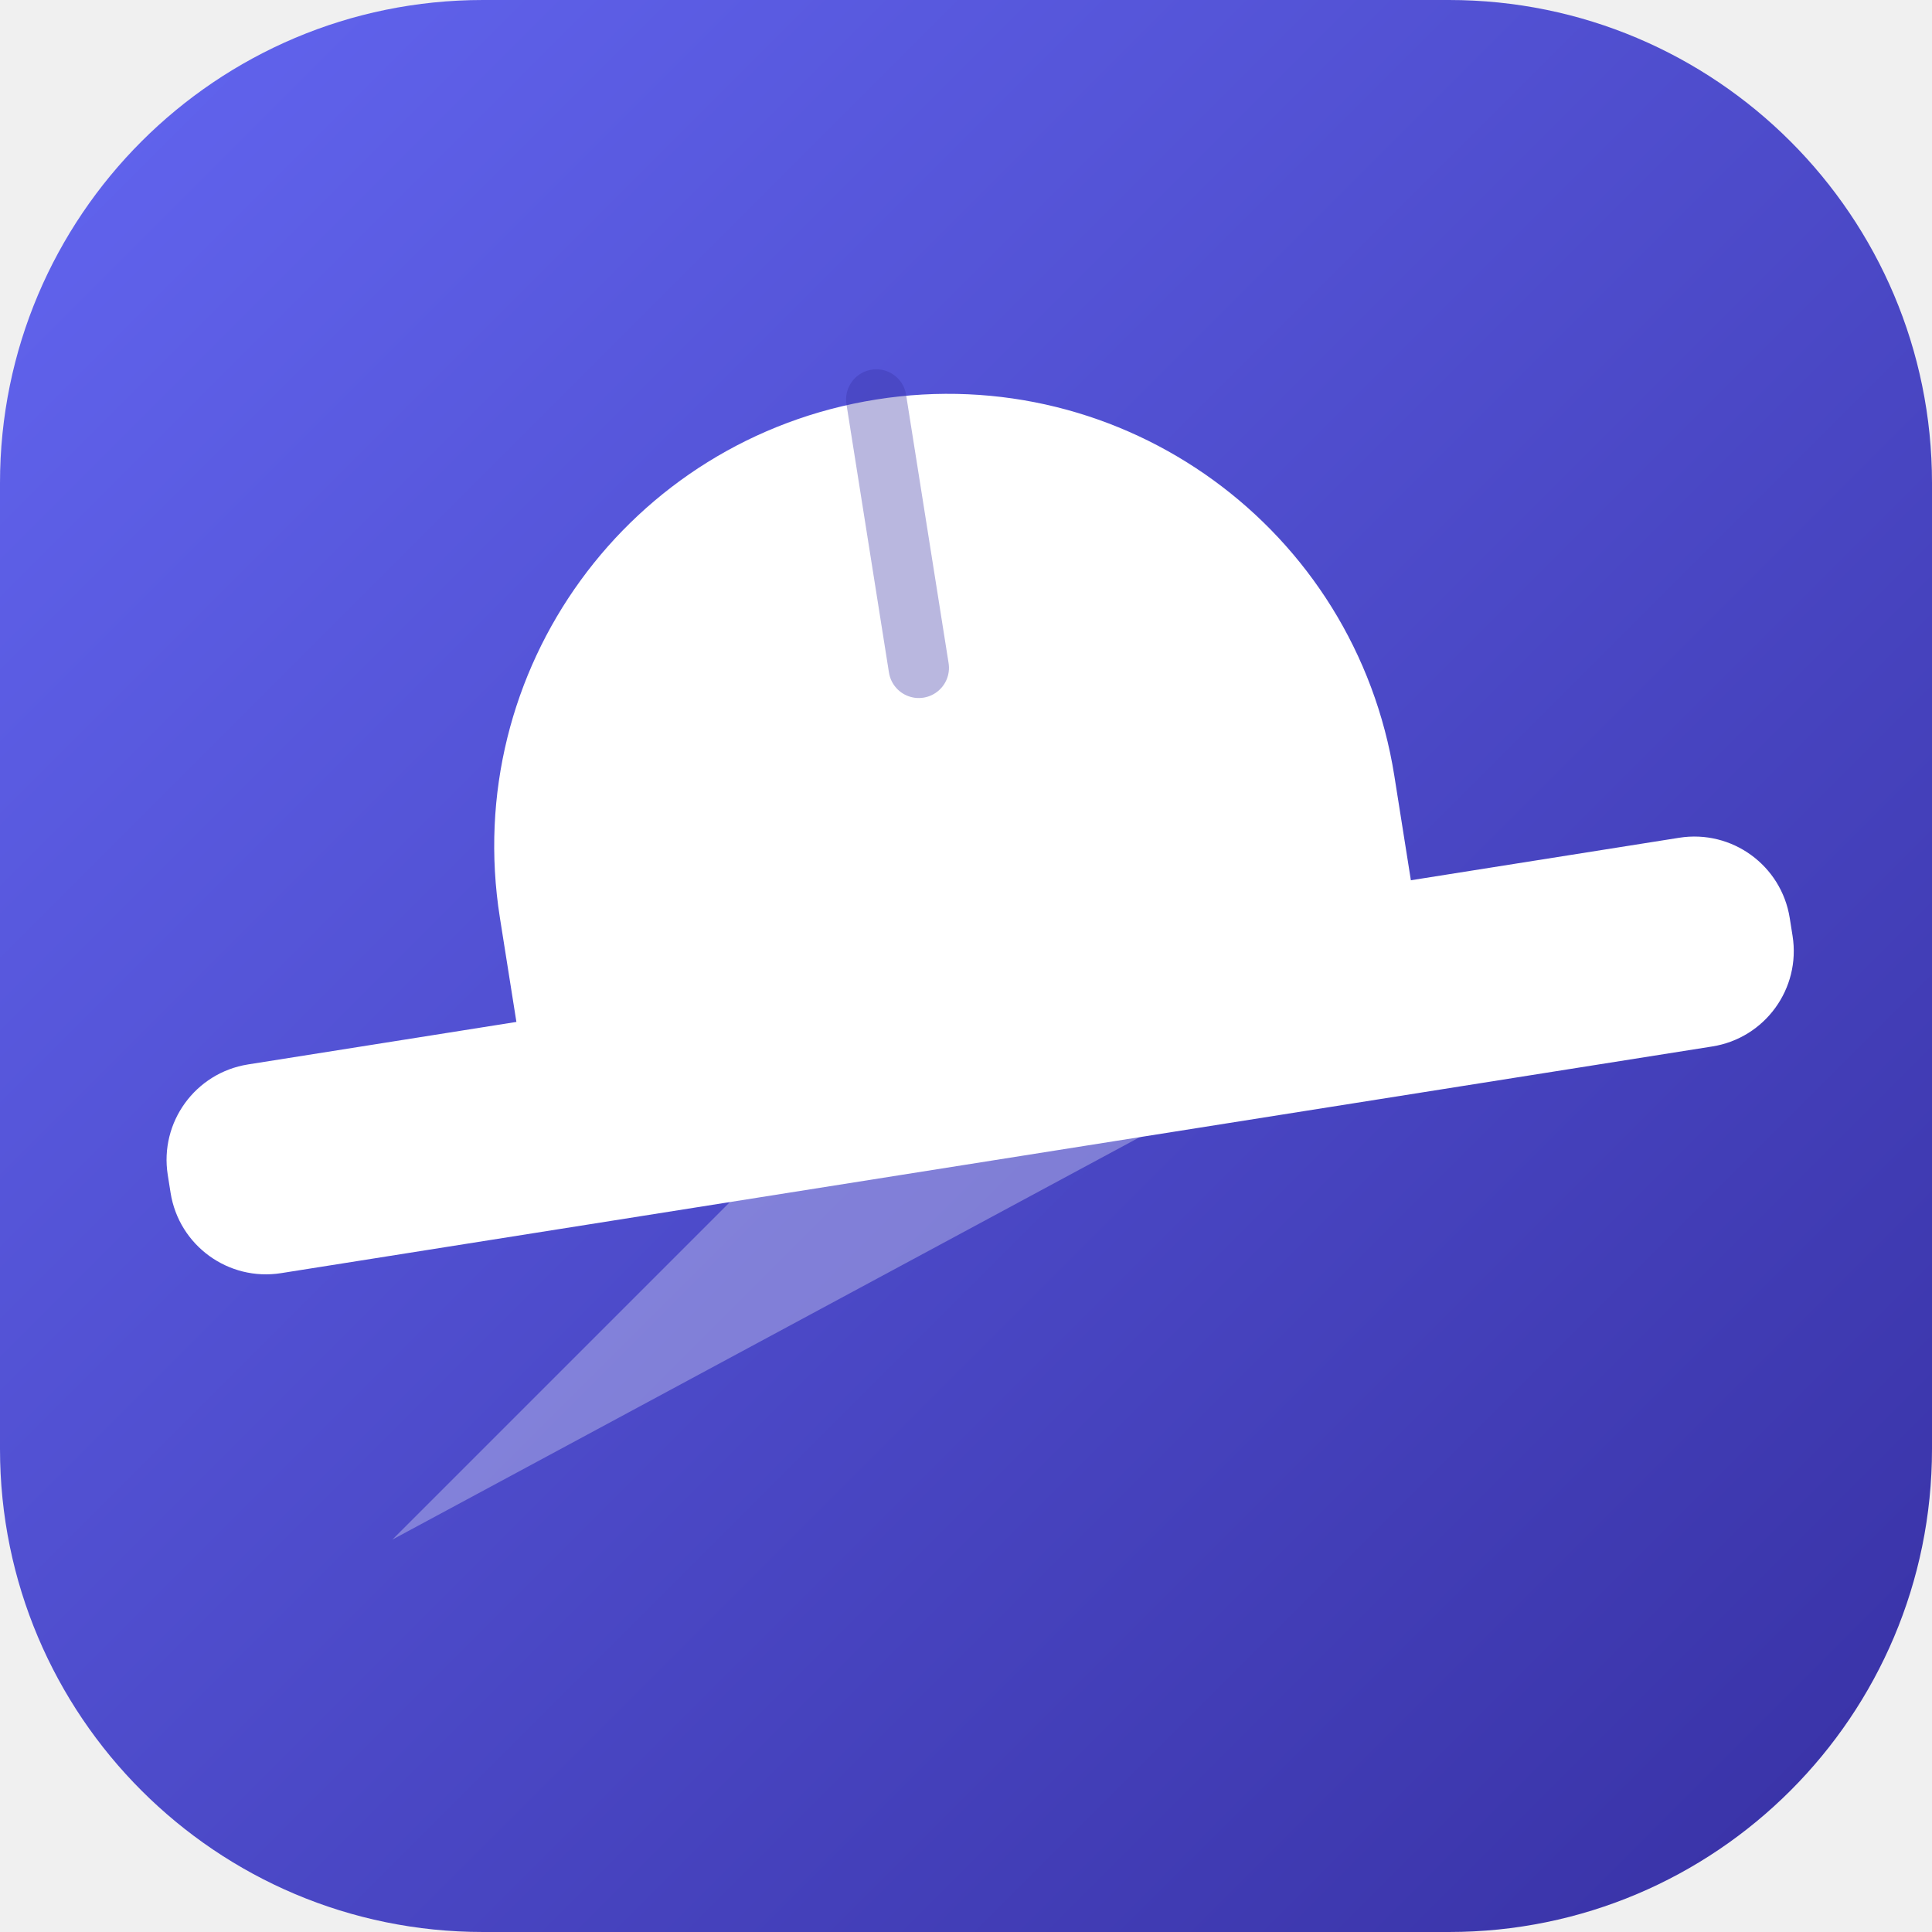
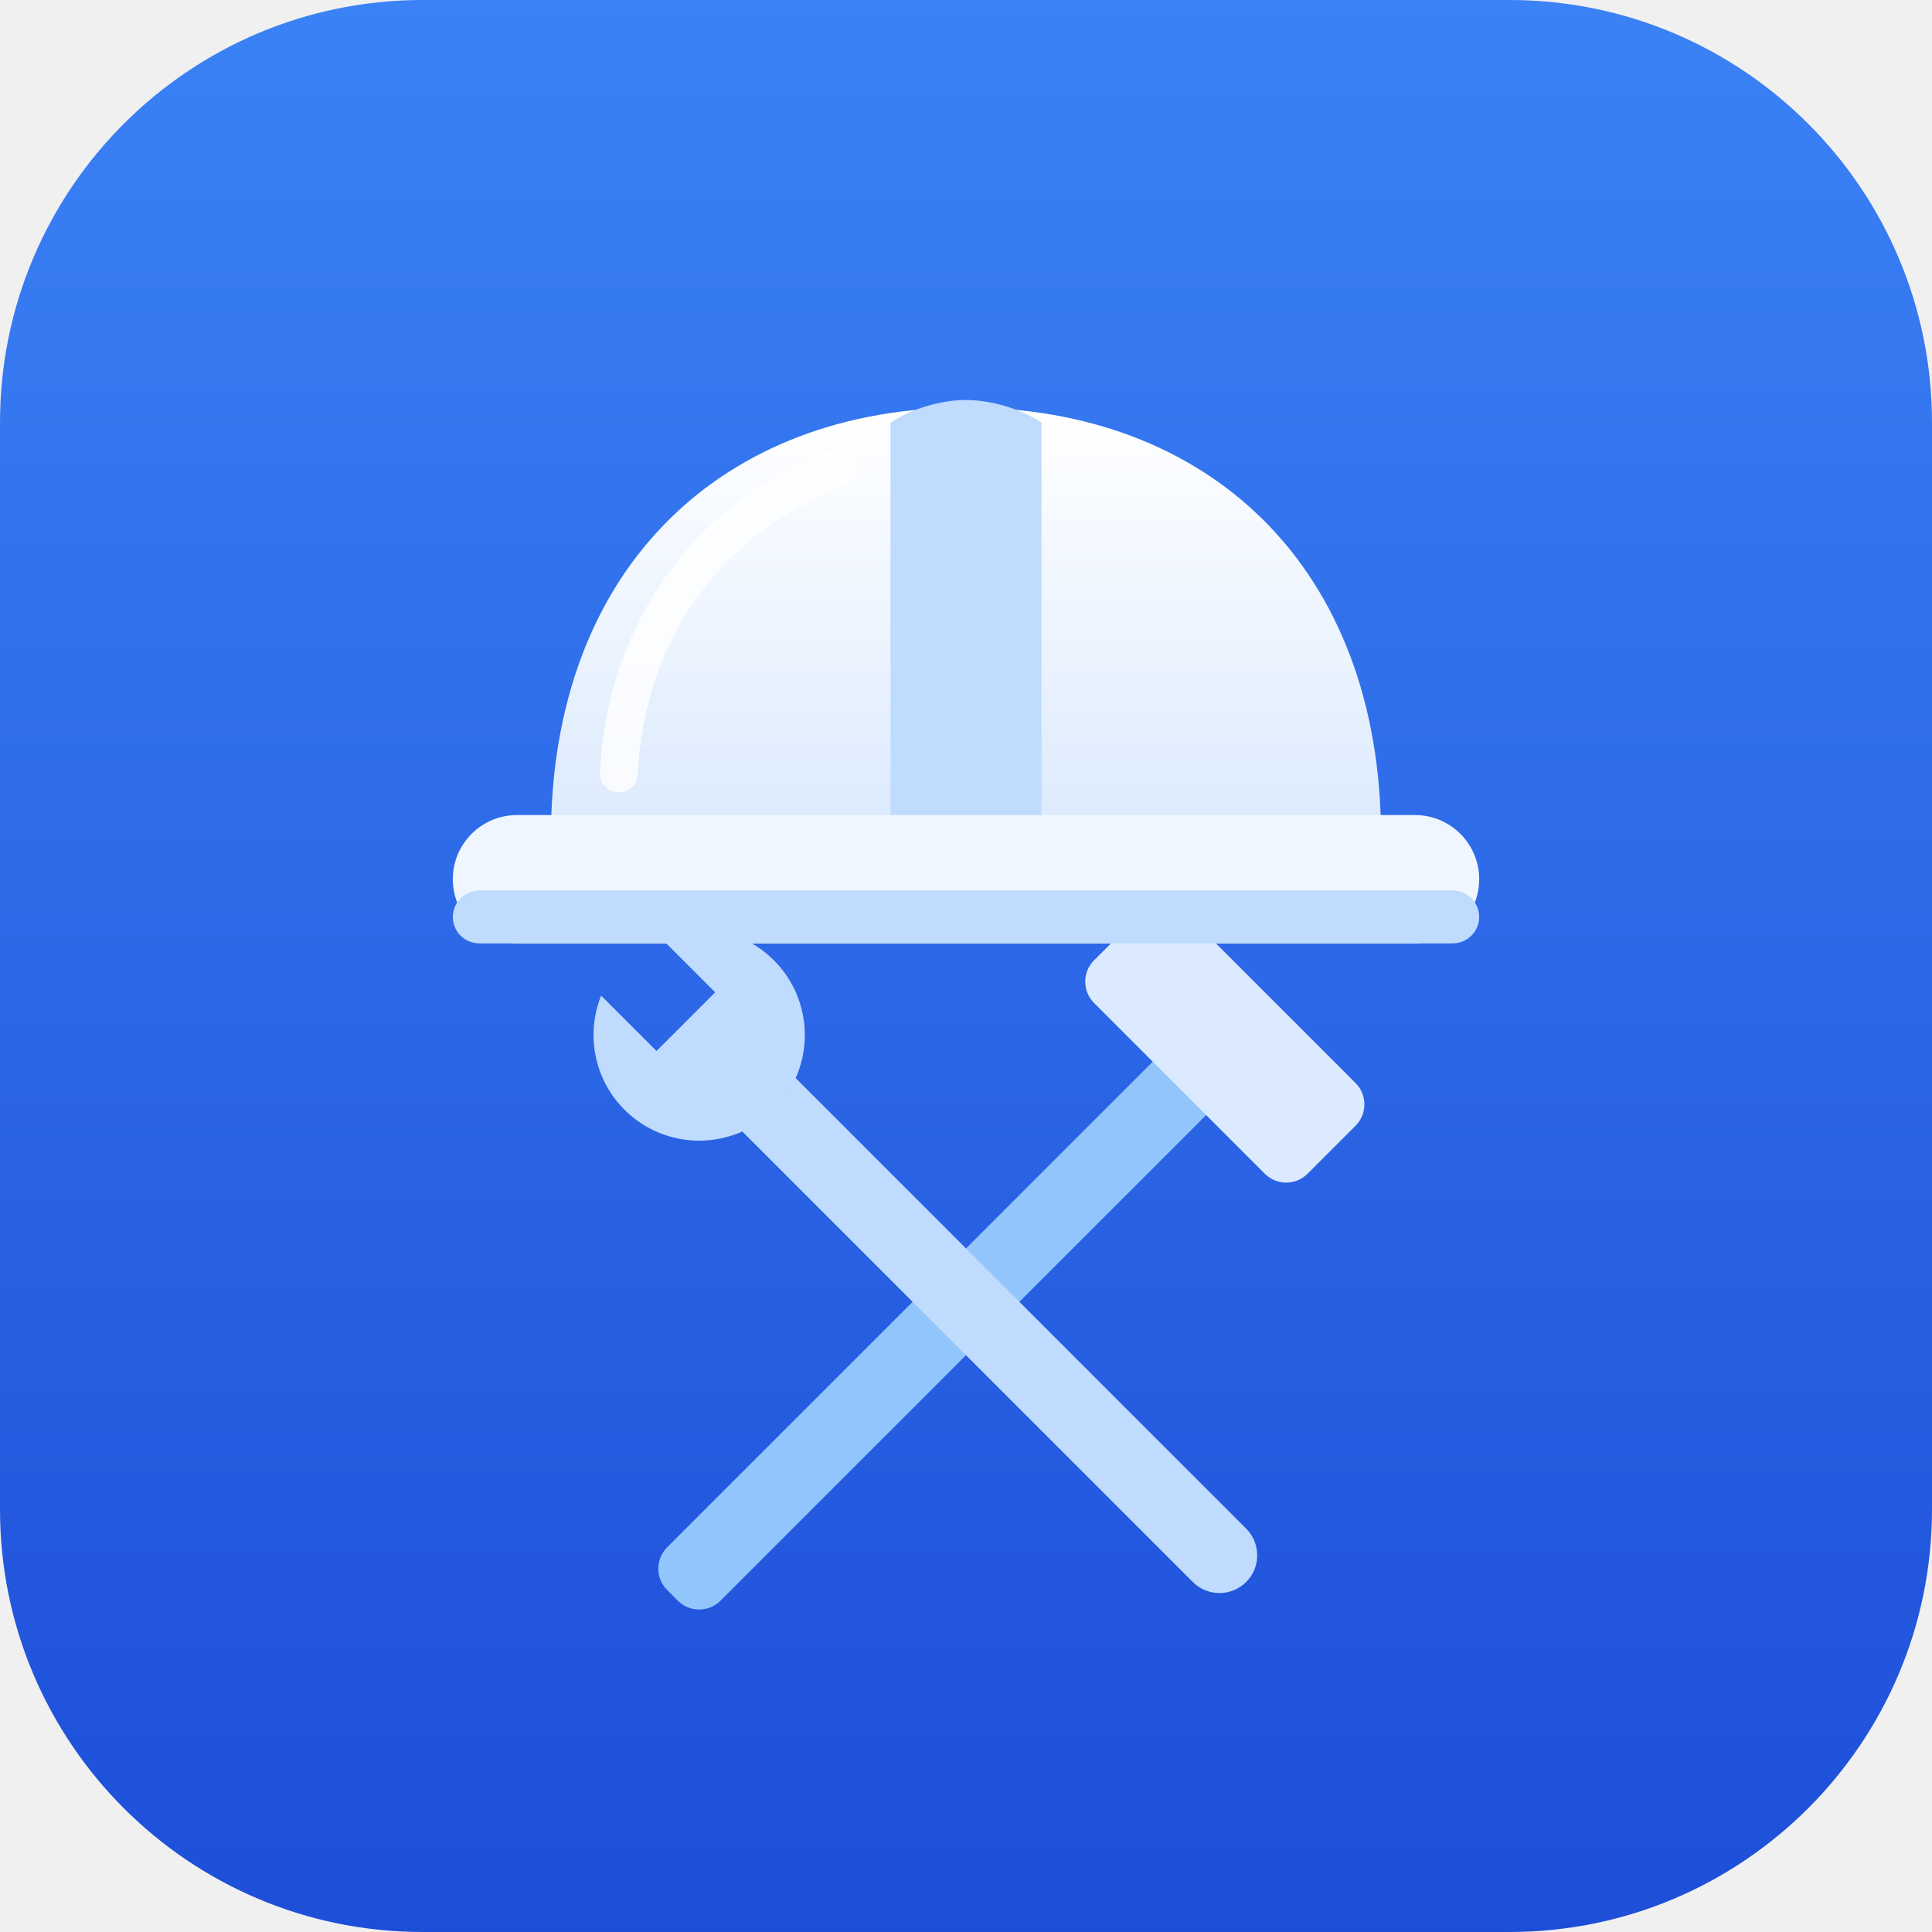
- <svg xmlns="http://www.w3.org/2000/svg" viewBox="0 0 64 64" role="img" aria-label="SiTukang">
+ <svg xmlns="http://www.w3.org/2000/svg" viewBox="0 0 512 512" width="512" height="512" role="img" aria-label="White hard hat with crossed hammer and wrench on blue">
  <defs>
-     <linearGradient id="situkang-brand" x1="0" y1="0" x2="1" y2="1">
-       <stop offset="0" stop-color="#6366F1" />
-       <stop offset="1" stop-color="#3730A3" />
+     <linearGradient id="bg" x1="0" y1="0" x2="0" y2="1">
+       <stop offset="0" stop-color="#3B82F6" />
+       <stop offset="1" stop-color="#1D4ED8" />
    </linearGradient>
+     <linearGradient id="hat" x1="0" y1="0" x2="0" y2="1">
+       <stop offset="0" stop-color="#FFFFFF" />
+       <stop offset="1" stop-color="#DBEAFE" />
+     </linearGradient>
+     <mask id="notch">
+       <rect x="-60" y="-160" width="120" height="120" fill="#fff" />
+       <rect x="-11" y="-135" width="22" height="30" fill="#000" />
+     </mask>
  </defs>
-   <rect width="64" height="64" rx="16" fill="url(#situkang-brand)" />
-   <g fill="#FFFFFF" opacity="0.3">
-     <path d="M13 51 L33 31 L39 37 Z" />
-     <rect x="34" y="13" width="7" height="19" rx="3.5" transform="rotate(-45 37.5 22.5)" />
+   <rect width="512" height="512" rx="112" fill="url(#bg)" />
+   <g transform="translate(256 345)">
+     <g transform="rotate(45)">
+       <rect x="-10" y="-100" width="20" height="210" rx="8" fill="#93C5FD" />
+       <rect x="-40" y="-114" width="80" height="34" rx="8" fill="#DBEAFE" />
+     </g>
+     <g transform="rotate(-45)">
+       <rect x="-10" y="-95" width="20" height="200" rx="10" fill="#BFDBFE" />
+       <circle cx="0" cy="-100" r="28" fill="#BFDBFE" mask="url(#notch)" />
+     </g>
  </g>
-   <g transform="rotate(-9 32 32)">
-     <path d="M32 13c-8.3 0-15 6.7-15 15v4h30v-4c0-8.3-6.7-15-15-15z" fill="#FFFFFF" />
-     <path d="M8 31.5h48a3.2 3.2 0 0 1 3.2 3.2v.6a3.2 3.2 0 0 1-3.2 3.2H8a3.2 3.2 0 0 1-3.2-3.2v-.6a3.2 3.2 0 0 1 3.2-3.2z" fill="#FFFFFF" />
-     <path d="M32 13v9" stroke="#3730A3" stroke-width="2" stroke-linecap="round" opacity="0.35" />
-   </g>
+   <path d="M146 222 C146 150 192 108 256 108 C320 108 366 150 366 222 Z" fill="url(#hat)" />
+   <path d="M236 112 L236 222 L276 222 L276 112 C270 108 262 106 256 106 C250 106 242 108 236 112 Z" fill="#BFDBFE" />
+   <path d="M164 205 C166 165 190 136 222 124" fill="none" stroke="#fff" stroke-width="10" stroke-linecap="round" opacity=".8" />
+   <rect x="120" y="216" width="272" height="34" rx="17" fill="#EFF6FF" />
+   <rect x="120" y="236" width="272" height="14" rx="7" fill="#BFDBFE" />
</svg>
